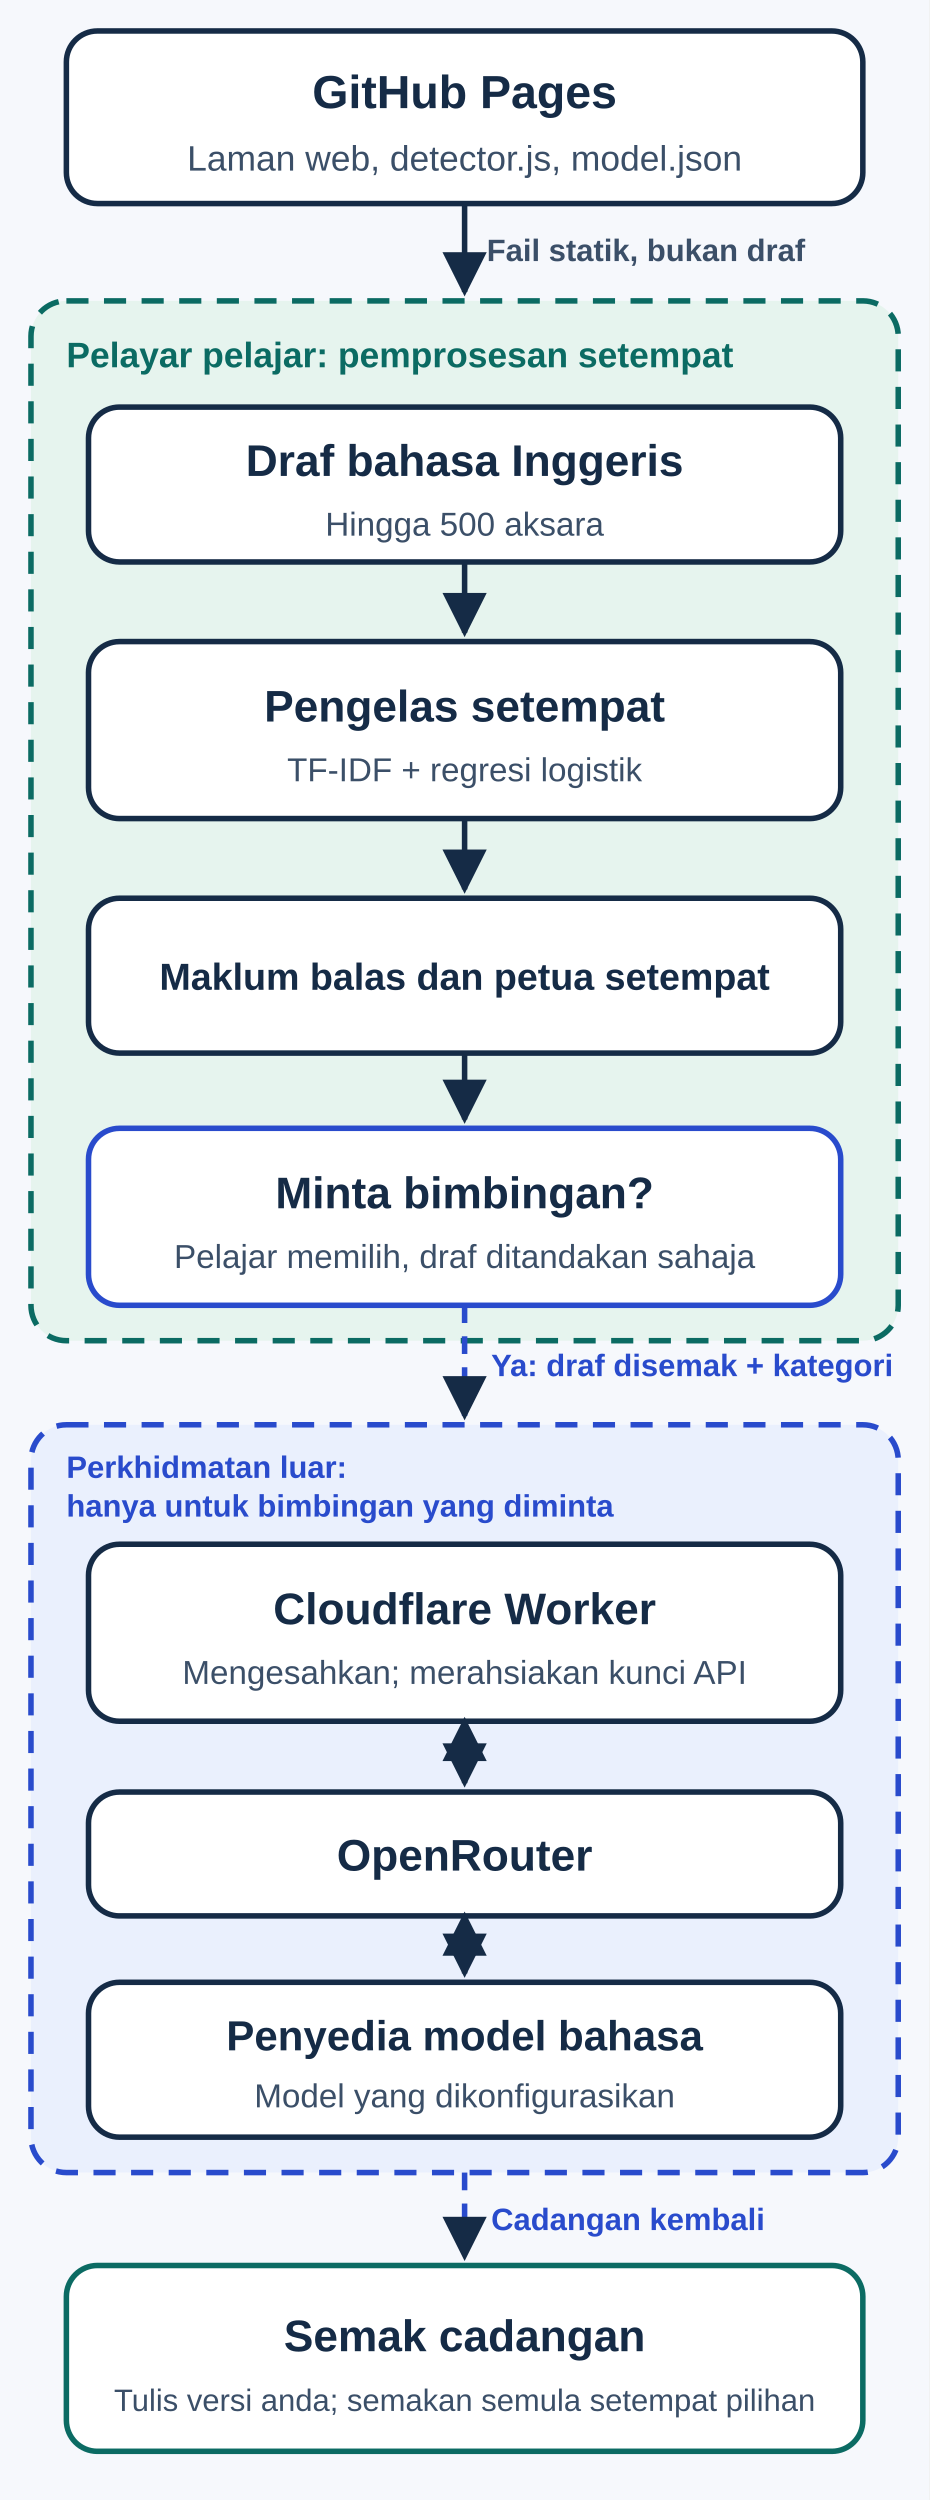
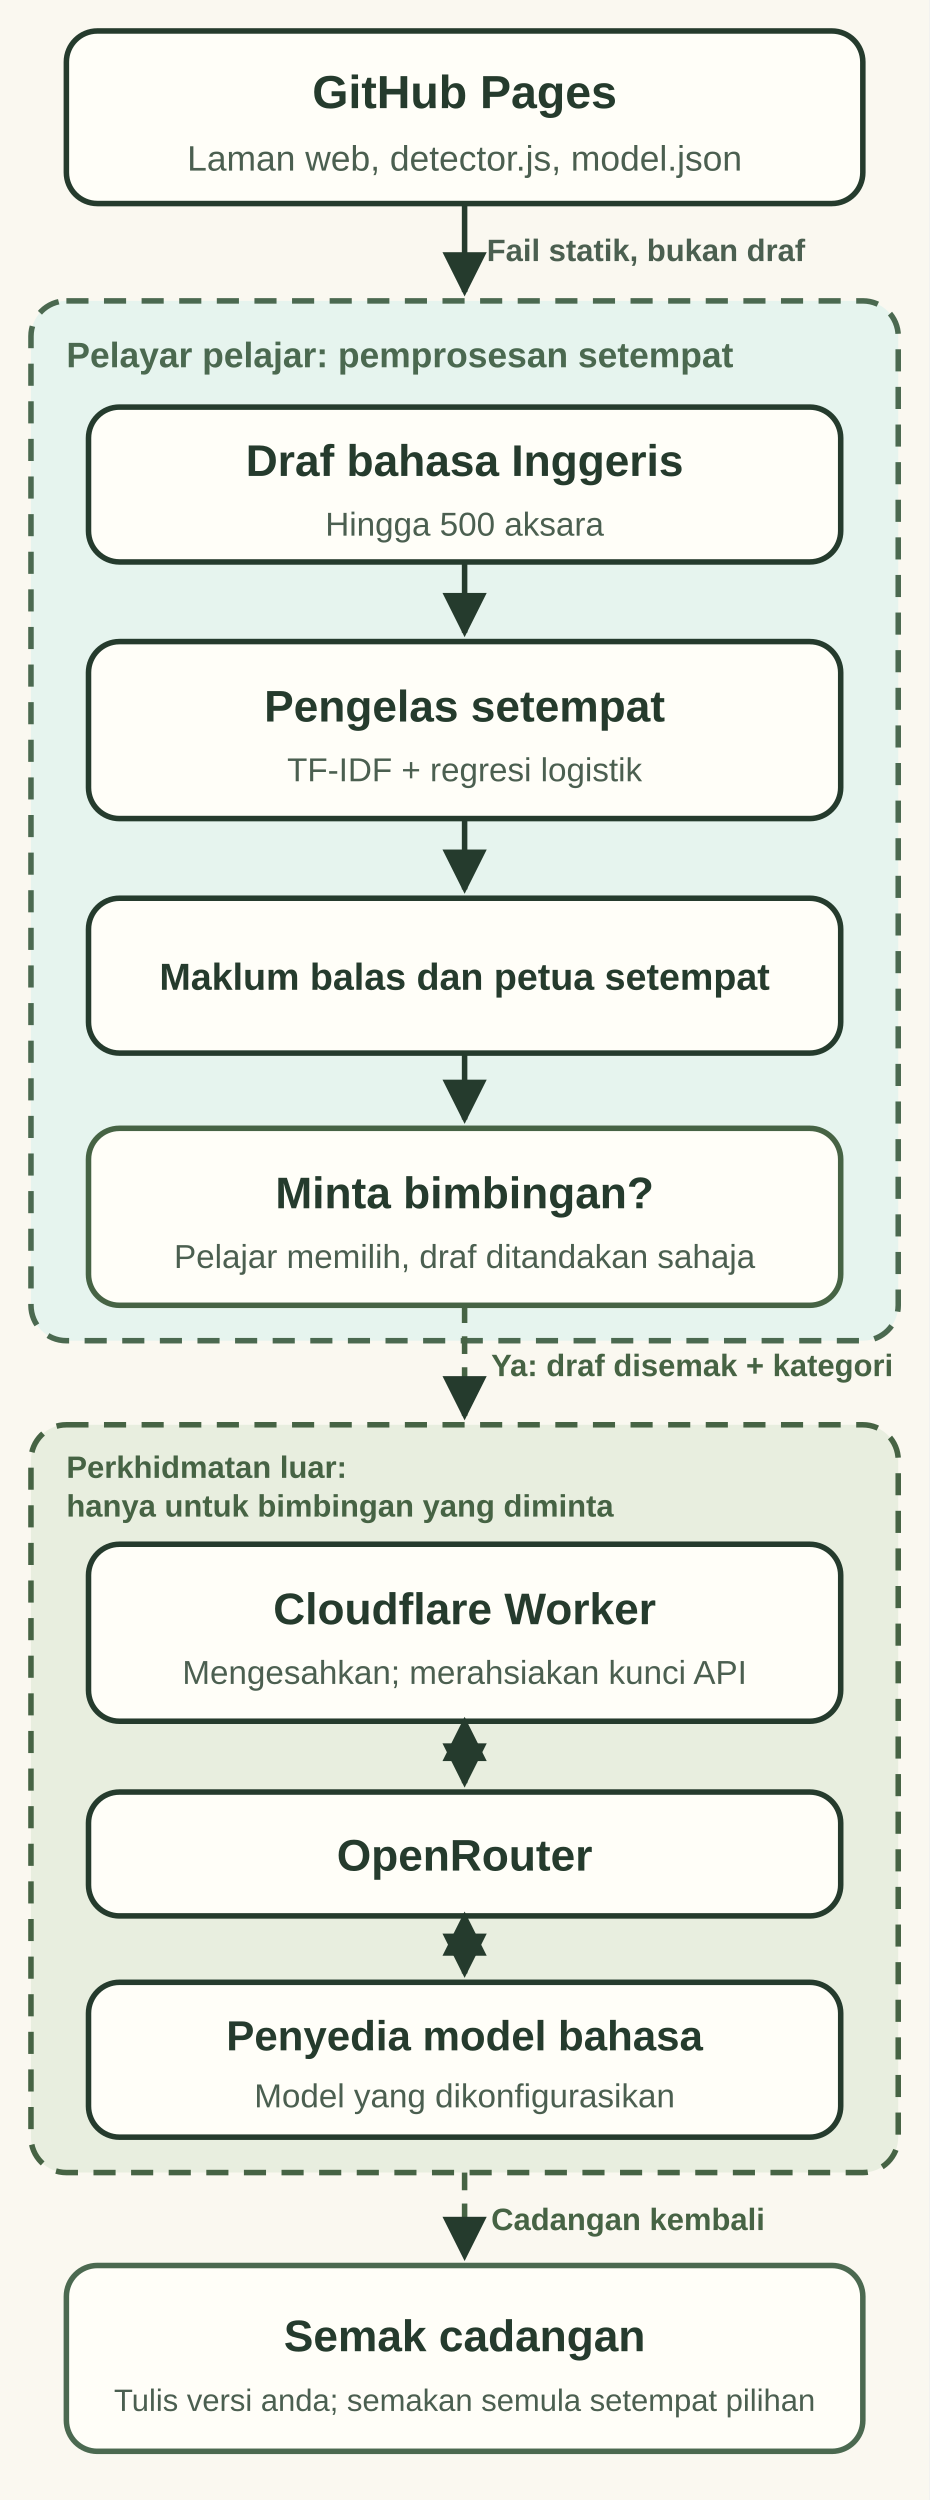
<svg xmlns="http://www.w3.org/2000/svg" viewBox="0 0 420 1130" role="img" lang="ms-MY" aria-labelledby="sam-ms-t sam-ms-d" font-family="Manrope, &quot;Avenir Next&quot;, &quot;Segoe UI&quot;, system-ui, -apple-system, Arial, sans-serif">
  <defs>
    <marker id="sam-ms-m" viewBox="0 0 10 10" refX="9" refY="5" markerWidth="8" markerHeight="8" orient="auto-start-reverse">
-       <path d="M0 0 L10 5 L0 10 z" fill="#152B46" />
+       <path d="M0 0 L10 5 L0 10 z" fill="#253B2D" />
    </marker>
    <marker id="sam-ms-ms" viewBox="0 0 10 10" refX="1" refY="5" markerWidth="8" markerHeight="8" orient="auto">
-       <path d="M10 0 L0 5 L10 10 z" fill="#152B46" />
+       <path d="M10 0 L0 5 L10 10 z" fill="#253B2D" />
    </marker>
  </defs>
-   <rect width="420" height="1130" fill="#F6F8FC" />
-   <rect x="30" y="14" width="360" height="78" rx="14" fill="#FFFFFF" stroke="#152B46" stroke-width="2.5" />
-   <text x="210" y="48.875" text-anchor="middle" font-size="21" font-weight="800" fill="#152B46">
+   <rect width="420" height="1130" fill="#FAF8F0" />
+   <rect x="30" y="14" width="360" height="78" rx="14" fill="#FFFEF8" stroke="#253B2D" stroke-width="2.5" />
+   <text x="210" y="48.875" text-anchor="middle" font-size="21" font-weight="800" fill="#253B2D">
    <tspan x="210" dy="0">GitHub Pages</tspan>
  </text>
-   <text x="210" y="77.125" text-anchor="middle" font-size="16" font-weight="500" fill="#3B4F68">
+   <text x="210" y="77.125" text-anchor="middle" font-size="16" font-weight="500" fill="#4B5F50">
    <tspan x="210" dy="0">Laman web, detector.js, model.json</tspan>
  </text>
-   <path d="M210 92 V132" fill="none" stroke="#152B46" stroke-width="2.5" marker-end="url(#sam-ms-m)" />
-   <text x="220" y="118" text-anchor="start" font-size="14" font-weight="600" fill="#3B4F68">
+   <path d="M210 92 V132" fill="none" stroke="#253B2D" stroke-width="2.5" marker-end="url(#sam-ms-m)" />
+   <text x="220" y="118" text-anchor="start" font-size="14" font-weight="600" fill="#4B5F50">
    <tspan x="220" dy="0">Fail statik, bukan draf</tspan>
  </text>
-   <rect x="14" y="136" width="392" height="470" rx="16" fill="#E6F4EE" stroke="#0B6B63" stroke-width="2.5" stroke-dasharray="10 7" />
-   <text x="30" y="166" text-anchor="start" font-size="16" font-weight="800" fill="#0B6B63">
+   <rect x="14" y="136" width="392" height="470" rx="16" fill="#E6F4EE" stroke="#4B6950" stroke-width="2.5" stroke-dasharray="10 7" />
+   <text x="30" y="166" text-anchor="start" font-size="16" font-weight="800" fill="#4B6950">
    <tspan x="30" dy="0">Pelayar pelajar: pemprosesan setempat</tspan>
  </text>
-   <rect x="40" y="184" width="340" height="70" rx="14" fill="#FFFFFF" stroke="#152B46" stroke-width="2.5" />
-   <text x="210" y="215.125" text-anchor="middle" font-size="20" font-weight="800" fill="#152B46">
+   <rect x="40" y="184" width="340" height="70" rx="14" fill="#FFFEF8" stroke="#253B2D" stroke-width="2.5" />
+   <text x="210" y="215.125" text-anchor="middle" font-size="20" font-weight="800" fill="#253B2D">
    <tspan x="210" dy="0">Draf bahasa Inggeris</tspan>
  </text>
-   <text x="210" y="242.125" text-anchor="middle" font-size="15" font-weight="500" fill="#3B4F68">
+   <text x="210" y="242.125" text-anchor="middle" font-size="15" font-weight="500" fill="#4B5F50">
    <tspan x="210" dy="0">Hingga 500 aksara</tspan>
  </text>
-   <path d="M210 254 V286" fill="none" stroke="#152B46" stroke-width="2.5" marker-end="url(#sam-ms-m)" />
-   <rect x="40" y="290" width="340" height="80" rx="14" fill="#FFFFFF" stroke="#152B46" stroke-width="2.5" />
-   <text x="210" y="326.125" text-anchor="middle" font-size="20" font-weight="800" fill="#152B46">
+   <path d="M210 254 V286" fill="none" stroke="#253B2D" stroke-width="2.5" marker-end="url(#sam-ms-m)" />
+   <rect x="40" y="290" width="340" height="80" rx="14" fill="#FFFEF8" stroke="#253B2D" stroke-width="2.5" />
+   <text x="210" y="326.125" text-anchor="middle" font-size="20" font-weight="800" fill="#253B2D">
    <tspan x="210" dy="0">Pengelas setempat</tspan>
  </text>
-   <text x="210" y="353.125" text-anchor="middle" font-size="15" font-weight="500" fill="#3B4F68">
+   <text x="210" y="353.125" text-anchor="middle" font-size="15" font-weight="500" fill="#4B5F50">
    <tspan x="210" dy="0">TF-IDF + regresi logistik</tspan>
  </text>
-   <path d="M210 370 V402" fill="none" stroke="#152B46" stroke-width="2.5" marker-end="url(#sam-ms-m)" />
-   <rect x="40" y="406" width="340" height="70" rx="14" fill="#FFFFFF" stroke="#152B46" stroke-width="2.5" />
-   <text x="210" y="447.375" text-anchor="middle" font-size="17" font-weight="800" fill="#152B46">
+   <path d="M210 370 V402" fill="none" stroke="#253B2D" stroke-width="2.5" marker-end="url(#sam-ms-m)" />
+   <rect x="40" y="406" width="340" height="70" rx="14" fill="#FFFEF8" stroke="#253B2D" stroke-width="2.5" />
+   <text x="210" y="447.375" text-anchor="middle" font-size="17" font-weight="800" fill="#253B2D">
    <tspan x="210" dy="0">Maklum balas dan petua setempat</tspan>
  </text>
-   <path d="M210 476 V506" fill="none" stroke="#152B46" stroke-width="2.5" marker-end="url(#sam-ms-m)" />
-   <rect x="40" y="510" width="340" height="80" rx="14" fill="#FFFFFF" stroke="#294BCC" stroke-width="2.5" />
-   <text x="210" y="546.125" text-anchor="middle" font-size="20" font-weight="800" fill="#152B46">
+   <path d="M210 476 V506" fill="none" stroke="#253B2D" stroke-width="2.5" marker-end="url(#sam-ms-m)" />
+   <rect x="40" y="510" width="340" height="80" rx="14" fill="#FFFEF8" stroke="#466344" stroke-width="2.5" />
+   <text x="210" y="546.125" text-anchor="middle" font-size="20" font-weight="800" fill="#253B2D">
    <tspan x="210" dy="0">Minta bimbingan?</tspan>
  </text>
-   <text x="210" y="573.125" text-anchor="middle" font-size="15" font-weight="500" fill="#3B4F68">
+   <text x="210" y="573.125" text-anchor="middle" font-size="15" font-weight="500" fill="#4B5F50">
    <tspan x="210" dy="0">Pelajar memilih, draf ditandakan sahaja</tspan>
  </text>
-   <path d="M210 590 V640" fill="none" stroke="#294BCC" stroke-width="2.5" stroke-dasharray="8 6" marker-end="url(#sam-ms-m)" />
-   <text x="222" y="622" text-anchor="start" font-size="14" font-weight="700" fill="#294BCC">
+   <path d="M210 590 V640" fill="none" stroke="#466344" stroke-width="2.5" stroke-dasharray="8 6" marker-end="url(#sam-ms-m)" />
+   <text x="222" y="622" text-anchor="start" font-size="14" font-weight="700" fill="#466344">
    <tspan x="222" dy="0">Ya: draf disemak + kategori</tspan>
  </text>
-   <rect x="14" y="644" width="392" height="338" rx="16" fill="#EAF0FD" stroke="#294BCC" stroke-width="2.5" stroke-dasharray="10 7" />
-   <text x="30" y="668" text-anchor="start" font-size="14" font-weight="800" fill="#294BCC">
+   <rect x="14" y="644" width="392" height="338" rx="16" fill="#E8EEDF" stroke="#466344" stroke-width="2.5" stroke-dasharray="10 7" />
+   <text x="30" y="668" text-anchor="start" font-size="14" font-weight="800" fill="#466344">
    <tspan x="30" dy="0">Perkhidmatan luar:</tspan>
    <tspan x="30" dy="17.5">hanya untuk bimbingan yang diminta</tspan>
  </text>
-   <rect x="40" y="698" width="340" height="80" rx="14" fill="#FFFFFF" stroke="#152B46" stroke-width="2.5" />
-   <text x="210" y="734.125" text-anchor="middle" font-size="20" font-weight="800" fill="#152B46">
+   <rect x="40" y="698" width="340" height="80" rx="14" fill="#FFFEF8" stroke="#253B2D" stroke-width="2.5" />
+   <text x="210" y="734.125" text-anchor="middle" font-size="20" font-weight="800" fill="#253B2D">
    <tspan x="210" dy="0">Cloudflare Worker</tspan>
  </text>
-   <text x="210" y="761.125" text-anchor="middle" font-size="15" font-weight="500" fill="#3B4F68">
+   <text x="210" y="761.125" text-anchor="middle" font-size="15" font-weight="500" fill="#4B5F50">
    <tspan x="210" dy="0">Mengesahkan; merahsiakan kunci API</tspan>
  </text>
-   <path d="M210 778 V806" fill="none" stroke="#152B46" stroke-width="2.5" marker-end="url(#sam-ms-m)" marker-start="url(#sam-ms-ms)" />
-   <rect x="40" y="810" width="340" height="56" rx="14" fill="#FFFFFF" stroke="#152B46" stroke-width="2.5" />
-   <text x="210" y="845.5" text-anchor="middle" font-size="20" font-weight="800" fill="#152B46">
+   <path d="M210 778 V806" fill="none" stroke="#253B2D" stroke-width="2.5" marker-end="url(#sam-ms-m)" marker-start="url(#sam-ms-ms)" />
+   <rect x="40" y="810" width="340" height="56" rx="14" fill="#FFFEF8" stroke="#253B2D" stroke-width="2.5" />
+   <text x="210" y="845.5" text-anchor="middle" font-size="20" font-weight="800" fill="#253B2D">
    <tspan x="210" dy="0">OpenRouter</tspan>
  </text>
-   <path d="M210 866 V892" fill="none" stroke="#152B46" stroke-width="2.5" marker-end="url(#sam-ms-m)" marker-start="url(#sam-ms-ms)" />
-   <rect x="40" y="896" width="340" height="70" rx="14" fill="#FFFFFF" stroke="#152B46" stroke-width="2.5" />
-   <text x="210" y="926.75" text-anchor="middle" font-size="19" font-weight="800" fill="#152B46">
+   <path d="M210 866 V892" fill="none" stroke="#253B2D" stroke-width="2.5" marker-end="url(#sam-ms-m)" marker-start="url(#sam-ms-ms)" />
+   <rect x="40" y="896" width="340" height="70" rx="14" fill="#FFFEF8" stroke="#253B2D" stroke-width="2.5" />
+   <text x="210" y="926.75" text-anchor="middle" font-size="19" font-weight="800" fill="#253B2D">
    <tspan x="210" dy="0">Penyedia model bahasa</tspan>
  </text>
-   <text x="210" y="952.5" text-anchor="middle" font-size="15" font-weight="500" fill="#3B4F68">
+   <text x="210" y="952.5" text-anchor="middle" font-size="15" font-weight="500" fill="#4B5F50">
    <tspan x="210" dy="0">Model yang dikonfigurasikan</tspan>
  </text>
-   <path d="M210 982 V1020" fill="none" stroke="#294BCC" stroke-width="2.5" stroke-dasharray="8 6" marker-end="url(#sam-ms-m)" />
-   <text x="222" y="1008" text-anchor="start" font-size="14" font-weight="700" fill="#294BCC">
+   <path d="M210 982 V1020" fill="none" stroke="#466344" stroke-width="2.5" stroke-dasharray="8 6" marker-end="url(#sam-ms-m)" />
+   <text x="222" y="1008" text-anchor="start" font-size="14" font-weight="700" fill="#466344">
    <tspan x="222" dy="0">Cadangan kembali</tspan>
  </text>
-   <rect x="30" y="1024" width="360" height="84" rx="14" fill="#FFFFFF" stroke="#0B6B63" stroke-width="2.5" />
-   <text x="210" y="1062.75" text-anchor="middle" font-size="20" font-weight="800" fill="#152B46">
+   <rect x="30" y="1024" width="360" height="84" rx="14" fill="#FFFEF8" stroke="#4B6950" stroke-width="2.5" />
+   <text x="210" y="1062.75" text-anchor="middle" font-size="20" font-weight="800" fill="#253B2D">
    <tspan x="210" dy="0">Semak cadangan</tspan>
  </text>
-   <text x="210" y="1089.75" text-anchor="middle" font-size="14" font-weight="500" fill="#3B4F68">
+   <text x="210" y="1089.75" text-anchor="middle" font-size="14" font-weight="500" fill="#4B5F50">
    <tspan x="210" dy="0">Tulis versi anda; semakan semula setempat pilihan</tspan>
  </text>
</svg>
